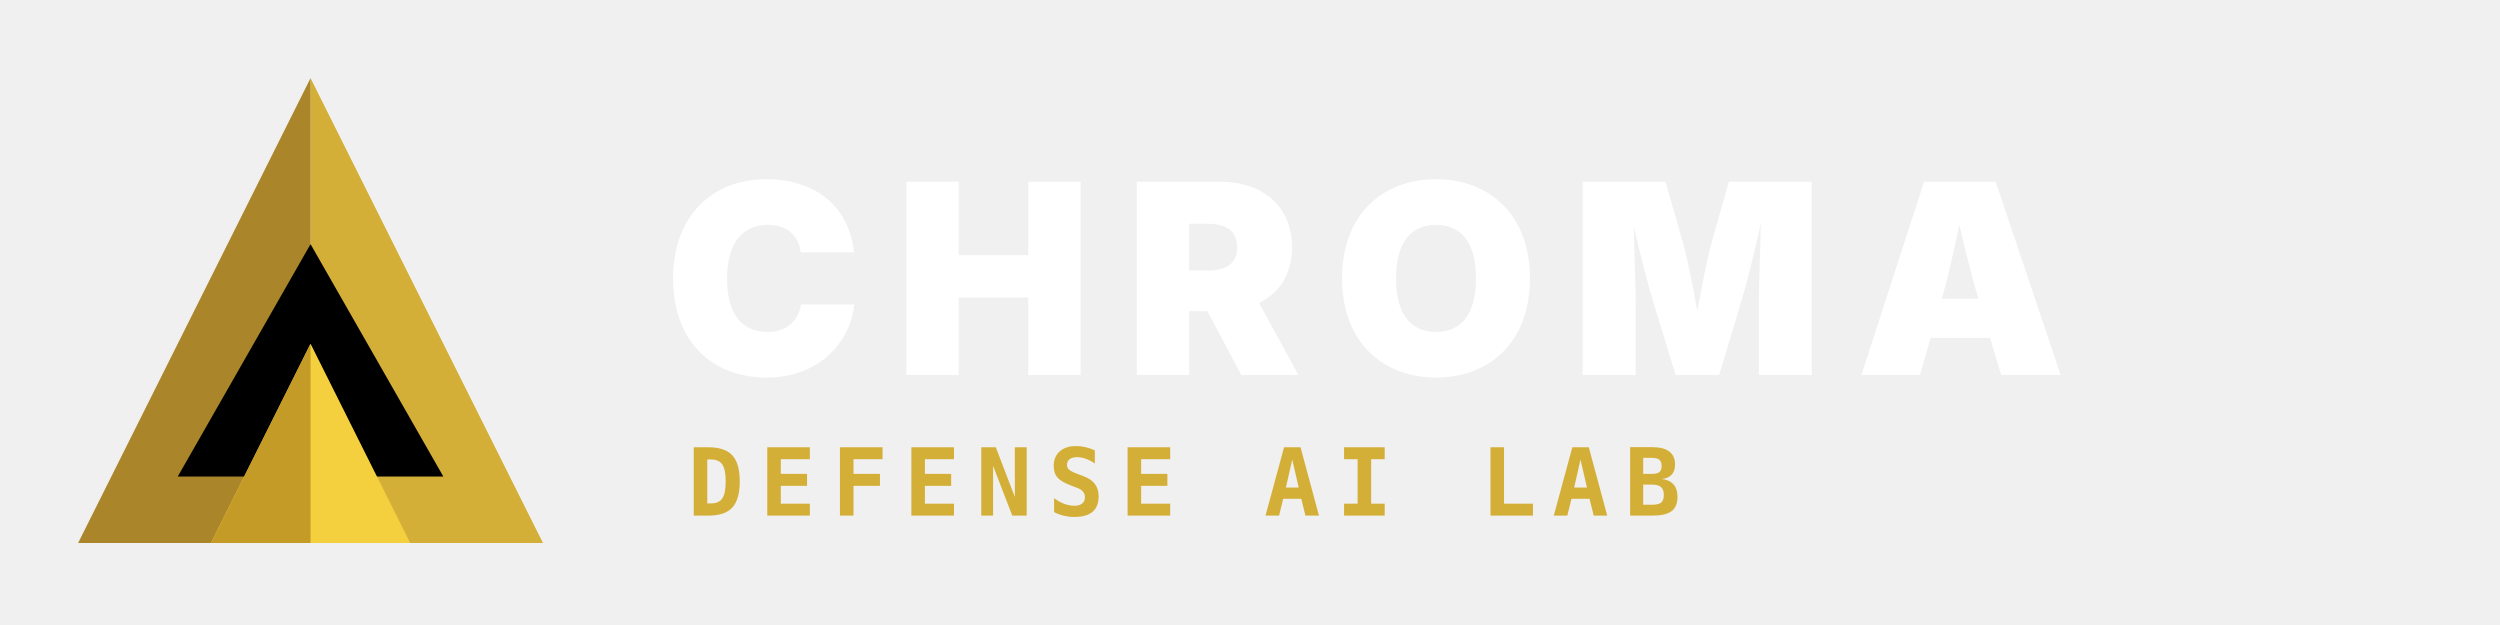
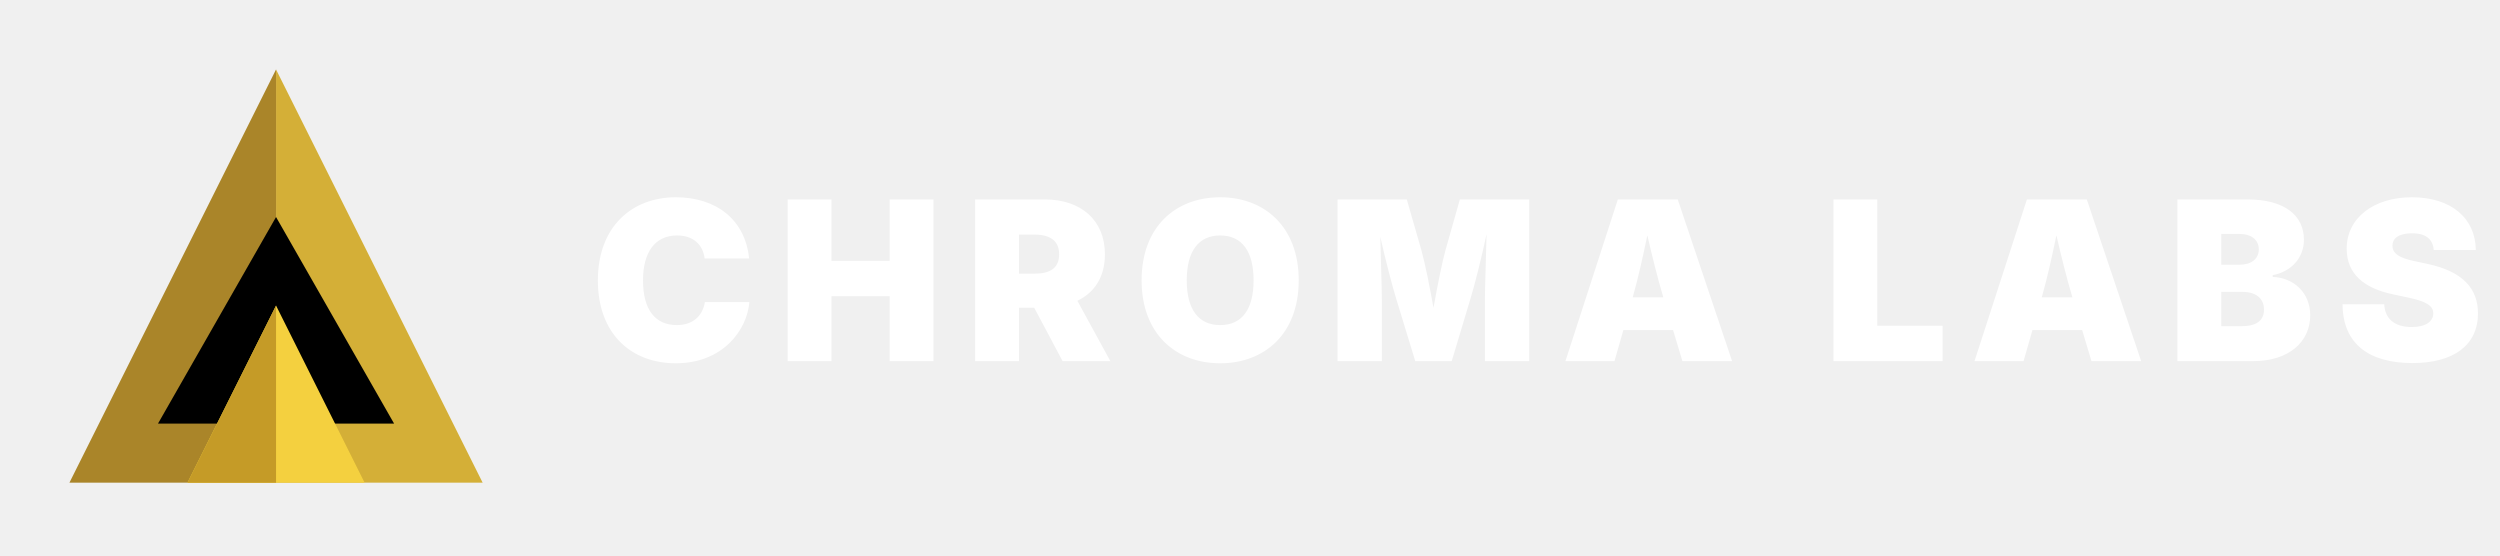
- <svg xmlns="http://www.w3.org/2000/svg" viewBox="0 0 320 80" fill="none">
+ <svg xmlns="http://www.w3.org/2000/svg" viewBox="0 0 360 80" fill="none">
  <g transform="translate(10, 10) scale(0.85)">
    <polygon points="35,0 70,70 35,70" fill="#D4AF37" />
    <polygon points="35,0 35,70 0,70" fill="#AA8529" />
    <polygon points="35,25 55,60 15,60" fill="#000000" />
    <polygon points="35,40 50,70 20,70" fill="#F4D03F" />
    <polygon points="35,40 35,70 20,70" fill="#C59B27" />
  </g>
-   <text x="85" y="48" font-family="Inter, sans-serif" font-weight="900" font-size="34" fill="#FFFFFF" letter-spacing="4">CHROMA</text>
-   <text x="88" y="66" font-family="JetBrains Mono, monospace" font-weight="700" font-size="12" fill="#D4AF37" letter-spacing="2">DEFENSE AI LAB</text>
+   <text x="85" y="52" font-family="Inter, sans-serif" font-weight="900" font-size="32" fill="#FFFFFF" letter-spacing="3">CHROMA LABS</text>
</svg>
